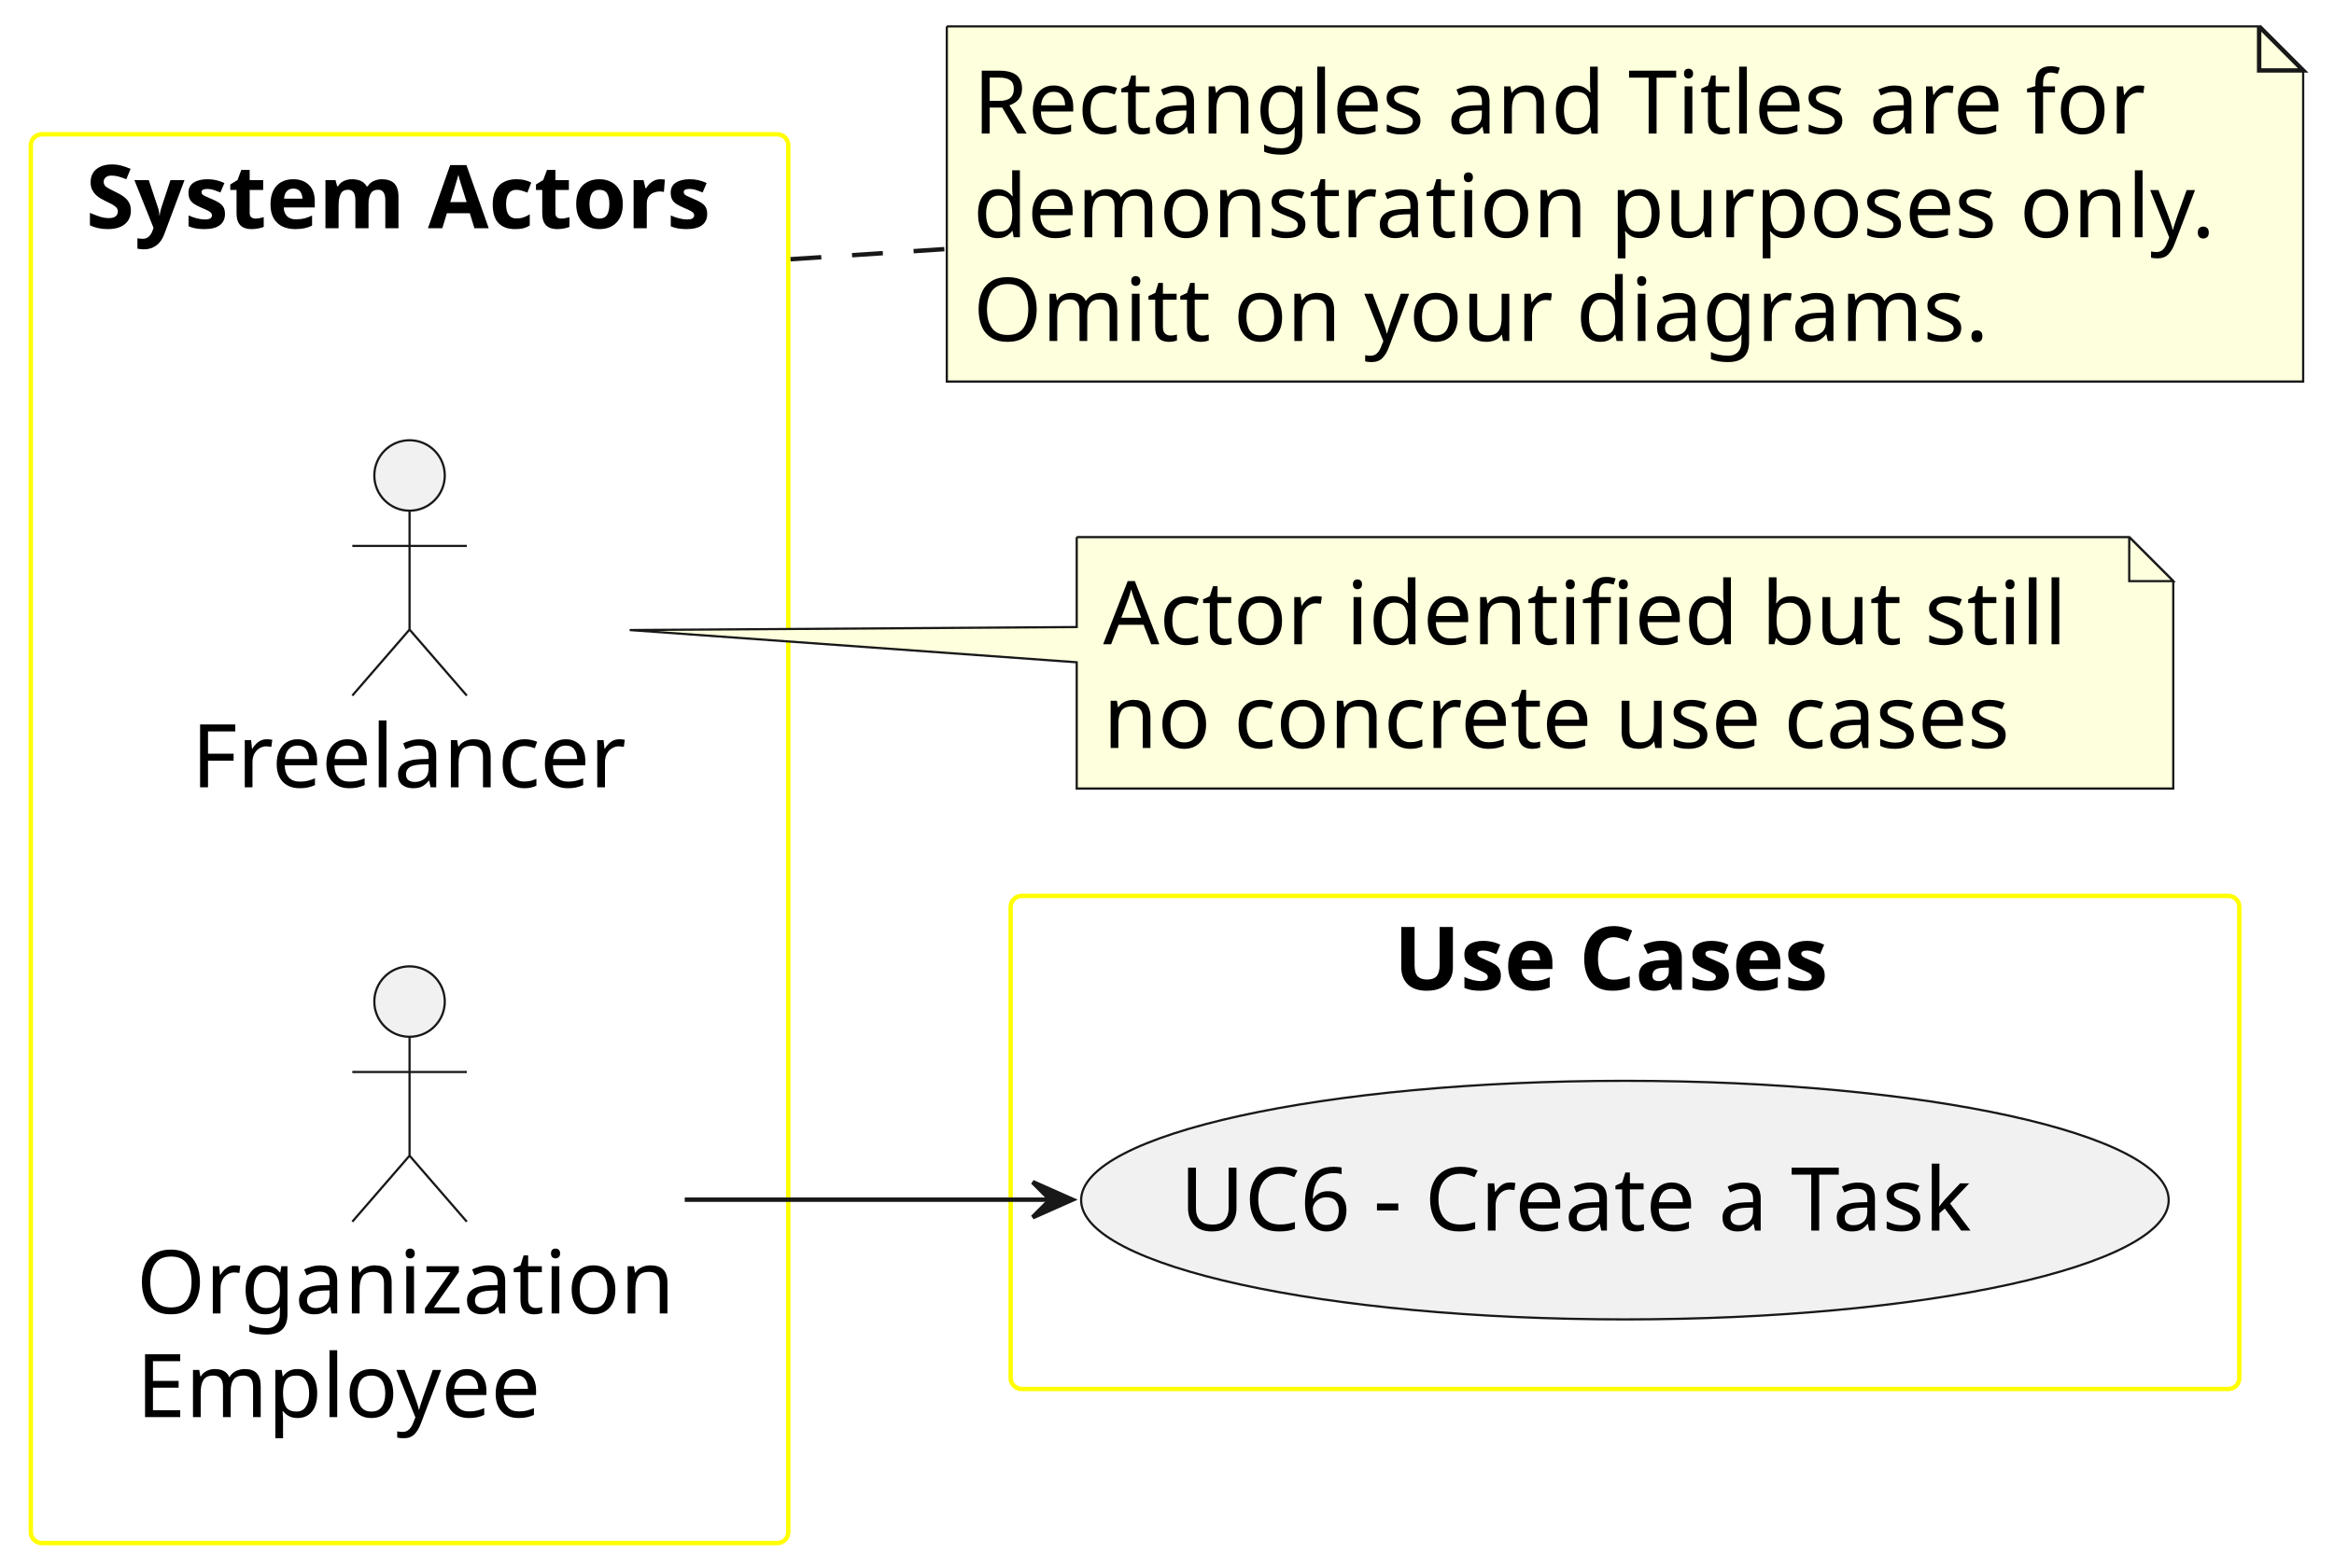
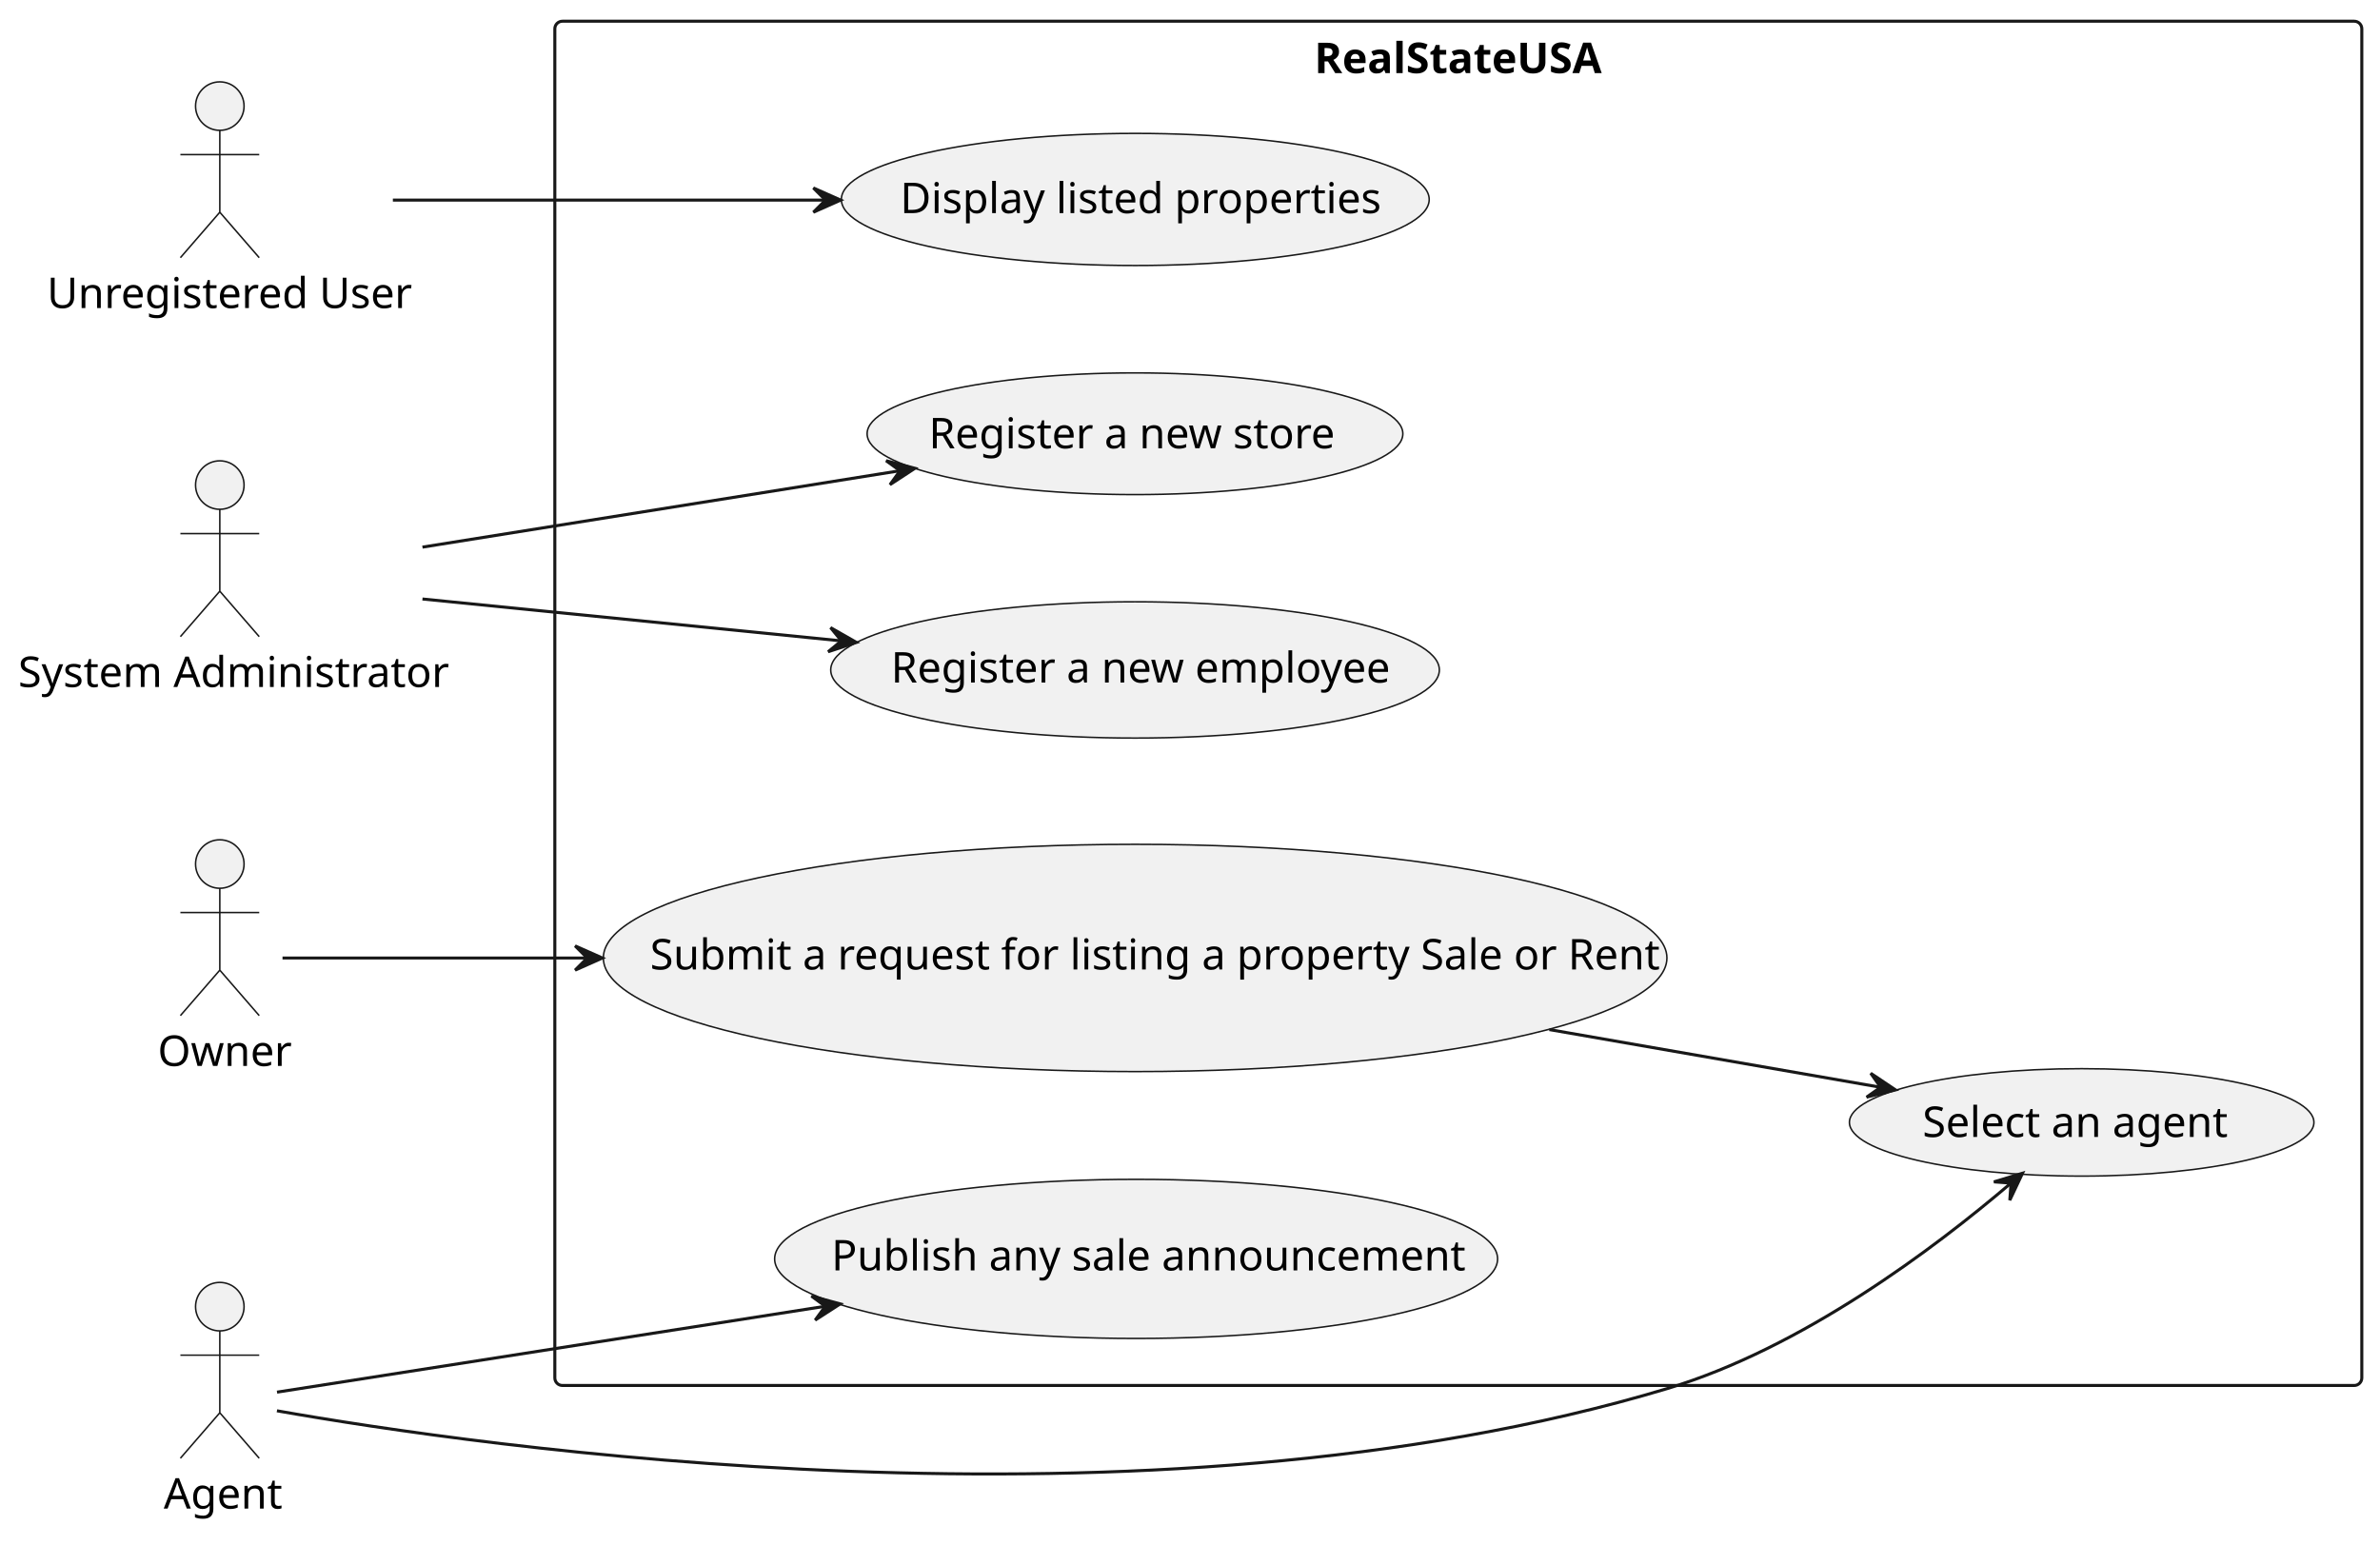
- <svg xmlns="http://www.w3.org/2000/svg" contentStyleType="text/css" height="356px" preserveAspectRatio="none" style="width:530px;height:356px;background:#FFFFFF;" version="1.1" viewBox="0 0 530 356" width="530px" zoomAndPan="magnify">
+ <svg xmlns="http://www.w3.org/2000/svg" contentStyleType="text/css" height="516px" preserveAspectRatio="none" style="width:785px;height:516px;background:#FFFFFF;" version="1.1" viewBox="0 0 785 516" width="785px" zoomAndPan="magnify">
  <defs />
  <g>
-     <g id="cluster_actors">
-       <rect fill="none" height="320" rx="2.5" ry="2.5" style="stroke:#FFFF00;stroke-width:1.0;" width="172" x="7" y="30.5" />
-       <text fill="#000000" font-family="sans-serif" font-size="20" font-weight="bold" lengthAdjust="spacing" textLength="147" x="19.5" y="51.836">System Actors</text>
+     <g id="cluster_usecases">
+       <rect fill="none" height="450" rx="2.5" ry="2.5" style="stroke:#181818;stroke-width:1.0;" width="596" x="183" y="7" />
+       <text fill="#000000" font-family="sans-serif" font-size="14" font-weight="bold" lengthAdjust="spacing" textLength="95" x="433.5" y="24.107">RealStateUSA</text>
    </g>
-     <g id="cluster_usecases">
-       <rect fill="none" height="112" rx="2.5" ry="2.5" style="stroke:#FFFF00;stroke-width:1.0;" width="279" x="229.5" y="203.5" />
-       <text fill="#000000" font-family="sans-serif" font-size="20" font-weight="bold" lengthAdjust="spacing" textLength="105" x="316.5" y="224.836">Use Cases</text>
+     <g id="elem_Display listed properties">
+       <ellipse cx="374.449" cy="65.79" fill="#F1F1F1" rx="96.949" ry="21.79" style="stroke:#181818;stroke-width:0.5;" />
+       <text fill="#000000" font-family="sans-serif" font-size="14" lengthAdjust="spacing" textLength="151" x="296.901" y="70.304">Display listed properties</text>
    </g>
-     <g id="elem_Freelancer">
-       <ellipse cx="93" cy="108" fill="#F1F1F1" rx="8" ry="8" style="stroke:#181818;stroke-width:0.5;" />
-       <path d="M93,116 L93,143 M80,124 L106,124 M93,143 L80,158 M93,143 L106,158 " fill="none" style="stroke:#181818;stroke-width:0.5;" />
-       <text fill="#000000" font-family="sans-serif" font-size="20" lengthAdjust="spacing" textLength="99" x="43.5" y="178.836">Freelancer</text>
+     <g id="elem_Publish any sale announcement">
+       <ellipse cx="374.73" cy="415.246" fill="#F1F1F1" rx="119.23" ry="26.246" style="stroke:#181818;stroke-width:0.5;" />
+       <text fill="#000000" font-family="sans-serif" font-size="14" lengthAdjust="spacing" textLength="201" x="274.23" y="419.043">Publish any sale announcement</text>
    </g>
-     <g id="elem_Employee">
-       <ellipse cx="93" cy="227.5" fill="#F1F1F1" rx="8" ry="8" style="stroke:#181818;stroke-width:0.5;" />
-       <path d="M93,235.5 L93,262.5 M80,243.5 L106,243.5 M93,262.5 L80,277.5 M93,262.5 L106,277.5 " fill="none" style="stroke:#181818;stroke-width:0.5;" />
-       <text fill="#000000" font-family="sans-serif" font-size="20" lengthAdjust="spacing" textLength="124" x="31" y="298.336">Organization</text>
-       <text fill="#000000" font-family="sans-serif" font-size="20" lengthAdjust="spacing" textLength="93" x="31" y="321.891">Employee</text>
+     <g id="elem_Register a new employee">
+       <ellipse cx="374.374" cy="220.975" fill="#F1F1F1" rx="100.374" ry="22.475" style="stroke:#181818;stroke-width:0.5;" />
+       <text fill="#000000" font-family="sans-serif" font-size="14" lengthAdjust="spacing" textLength="159" x="293.878" y="225.138">Register a new employee</text>
    </g>
-     <g id="elem_UC6">
-       <ellipse cx="368.98" cy="272.596" fill="#F1F1F1" rx="123.48" ry="27.096" style="stroke:#181818;stroke-width:0.5;" />
-       <text fill="#000000" font-family="sans-serif" font-size="20" lengthAdjust="spacing" textLength="196" x="267.98" y="279.514">UC6 - Create a Task</text>
+     <g id="elem_Register a new store">
+       <ellipse cx="374.353" cy="143.071" fill="#F1F1F1" rx="88.353" ry="20.071" style="stroke:#181818;stroke-width:0.5;" />
+       <text fill="#000000" font-family="sans-serif" font-size="14" lengthAdjust="spacing" textLength="130" x="306.353" y="147.874">Register a new store</text>
    </g>
-     <g id="elem_GMN5">
-       <path d="M244.5,122 L244.5,142.43 L142.99,143.11 L244.5,150.43 L244.5,179.109 A0,0 0 0 0 244.5,179.109 L493.5,179.109 A0,0 0 0 0 493.5,179.109 L493.5,132 L483.5,122 L244.5,122 A0,0 0 0 0 244.5,122 " fill="#FEFFDD" style="stroke:#181818;stroke-width:0.5;" />
-       <path d="M483.5,122 L483.5,132 L493.5,132 L483.5,122 " fill="#FEFFDD" style="stroke:#181818;stroke-width:0.5;" />
-       <text fill="#000000" font-family="sans-serif" font-size="20" lengthAdjust="spacing" textLength="228" x="250.5" y="146.336">Actor identified but still</text>
-       <text fill="#000000" font-family="sans-serif" font-size="20" lengthAdjust="spacing" textLength="208" x="250.5" y="169.891">no concrete use cases</text>
+     <g id="elem_Submit a request for listing a property Sale or Rent">
+       <ellipse cx="374.404" cy="315.981" fill="#F1F1F1" rx="175.404" ry="37.481" style="stroke:#181818;stroke-width:0.5;" />
+       <text fill="#000000" font-family="sans-serif" font-size="14" lengthAdjust="spacing" textLength="320" x="214.404" y="319.778">Submit a request for listing a property Sale or Rent</text>
    </g>
-     <g id="elem_GMN11">
-       <path d="M215,6 L215,86.664 L523,86.664 L523,16 L513,6 L215,6 " fill="#FEFFDD" style="stroke:#181818;stroke-width:0.5;" />
-       <path d="M513,6 L513,16 L523,16 L513,6 " fill="#FEFFDD" style="stroke:#181818;stroke-width:1.0;" />
-       <text fill="#000000" font-family="sans-serif" font-size="20" lengthAdjust="spacing" textLength="273" x="221" y="30.336">Rectangles and Titles are for</text>
-       <text fill="#000000" font-family="sans-serif" font-size="20" lengthAdjust="spacing" textLength="287" x="221" y="53.891">demonstration purposes only.</text>
-       <text fill="#000000" font-family="sans-serif" font-size="20" lengthAdjust="spacing" textLength="235" x="221" y="77.445">Omitt on your diagrams.</text>
+     <g id="elem_Select an agent">
+       <ellipse cx="686.603" cy="370.221" fill="#F1F1F1" rx="76.603" ry="17.721" style="stroke:#181818;stroke-width:0.5;" />
+       <text fill="#000000" font-family="sans-serif" font-size="14" lengthAdjust="spacing" textLength="99" x="634.103" y="375.024">Select an agent</text>
    </g>
-     <g id="link_Employee_UC6">
-       <path d="M155.49,272.5 C180.24,272.5 209.77,272.5 238.82,272.5 " fill="none" id="Employee-to-UC6" style="stroke:#181818;stroke-width:1.0;" />
-       <polygon fill="#181818" points="243.5,272.5,234.5,268.5,238.5,272.5,234.5,276.5,243.5,272.5" style="stroke:#181818;stroke-width:1.0;" />
+     <g id="elem_Unregistered User">
+       <ellipse cx="72.5" cy="35" fill="#F1F1F1" rx="8" ry="8" style="stroke:#181818;stroke-width:0.5;" />
+       <path d="M72.5,43 L72.5,70 M59.5,51 L85.5,51 M72.5,70 L59.5,85 M72.5,70 L85.5,85 " fill="none" style="stroke:#181818;stroke-width:0.5;" />
+       <text fill="#000000" font-family="sans-serif" font-size="14" lengthAdjust="spacing" textLength="114" x="15.5" y="101.607">Unregistered User</text>
    </g>
-     <g id="link_actors_GMN11">
-       <path d="M179.514,58.884 C179.966,58.854 180.42,58.824 180.874,58.795 C184.508,58.556 188.197,58.313 191.928,58.068 C199.389,57.578 207.02,57.076 214.72,56.57 " fill="none" id="actors-GMN11" style="stroke:#181818;stroke-width:1.0;stroke-dasharray:7.0,7.0;" />
+     <g id="elem_Agent">
+       <ellipse cx="72.5" cy="431" fill="#F1F1F1" rx="8" ry="8" style="stroke:#181818;stroke-width:0.5;" />
+       <path d="M72.5,439 L72.5,466 M59.5,447 L85.5,447 M72.5,466 L59.5,481 M72.5,466 L85.5,481 " fill="none" style="stroke:#181818;stroke-width:0.5;" />
+       <text fill="#000000" font-family="sans-serif" font-size="14" lengthAdjust="spacing" textLength="37" x="54" y="497.607">Agent</text>
+     </g>
+     <g id="elem_System Administrator">
+       <ellipse cx="72.5" cy="160" fill="#F1F1F1" rx="8" ry="8" style="stroke:#181818;stroke-width:0.5;" />
+       <path d="M72.5,168 L72.5,195 M59.5,176 L85.5,176 M72.5,195 L59.5,210 M72.5,195 L85.5,210 " fill="none" style="stroke:#181818;stroke-width:0.5;" />
+       <text fill="#000000" font-family="sans-serif" font-size="14" lengthAdjust="spacing" textLength="133" x="6" y="226.607">System Administrator</text>
+     </g>
+     <g id="elem_Owner">
+       <ellipse cx="72.5" cy="285" fill="#F1F1F1" rx="8" ry="8" style="stroke:#181818;stroke-width:0.5;" />
+       <path d="M72.5,293 L72.5,320 M59.5,301 L85.5,301 M72.5,320 L59.5,335 M72.5,320 L85.5,335 " fill="none" style="stroke:#181818;stroke-width:0.5;" />
+       <text fill="#000000" font-family="sans-serif" font-size="14" lengthAdjust="spacing" textLength="41" x="52" y="351.607">Owner</text>
+     </g>
+     <g id="link_Agent_Publish any sale announcement">
+       <path d="M91.37,459.2 C126.34,453.72 206.18,441.21 272.03,430.9 " fill="none" id="Agent-to-Publish any sale announcement" style="stroke:#181818;stroke-width:1.0;" />
+       <polygon fill="#181818" points="277.15,430.09,267.641,427.526,272.21,430.861,268.875,435.43,277.15,430.09" style="stroke:#181818;stroke-width:1.0;" />
+     </g>
+     <g id="link_Unregistered User_Display listed properties">
+       <path d="M129.58,66 C169.58,66 224.51,66 272.11,66 " fill="none" id="Unregistered User-to-Display listed properties" style="stroke:#181818;stroke-width:1.0;" />
+       <polygon fill="#181818" points="277.28,66,268.28,62,272.28,66,268.28,70,277.28,66" style="stroke:#181818;stroke-width:1.0;" />
+     </g>
+     <g id="link_System Administrator_Register a new employee">
+       <path d="M139.34,197.58 C179.78,201.63 232.28,206.88 277.33,211.38 " fill="none" id="System Administrator-to-Register a new employee" style="stroke:#181818;stroke-width:1.0;" />
+       <polygon fill="#181818" points="282.5,211.9,273.945,207.019,277.525,211.4,273.145,214.979,282.5,211.9" style="stroke:#181818;stroke-width:1.0;" />
+     </g>
+     <g id="link_System Administrator_Register a new store">
+       <path d="M139.34,180.47 C185.78,173.04 248.13,163.06 296.82,155.27 " fill="none" id="System Administrator-to-Register a new store" style="stroke:#181818;stroke-width:1.0;" />
+       <polygon fill="#181818" points="301.79,154.47,292.265,151.964,296.855,155.271,293.547,159.86,301.79,154.47" style="stroke:#181818;stroke-width:1.0;" />
+     </g>
+     <g id="link_Owner_Submit a request for listing a property Sale or Rent">
+       <path d="M93.18,316 C115.02,316 152.56,316 193.2,316 " fill="none" id="Owner-to-Submit a request for listing a property Sale or Rent" style="stroke:#181818;stroke-width:1.0;" />
+       <polygon fill="#181818" points="198.69,316,189.69,312,193.69,316,189.69,320,198.69,316" style="stroke:#181818;stroke-width:1.0;" />
+     </g>
+     <g id="link_Submit a request for listing a property Sale or Rent_Select an agent">
+       <path d="M511.02,339.61 C548.91,346.21 588.38,353.08 620.17,358.62 " fill="none" id="Submit a request for listing a property Sale or Rent-to-Select an agent" style="stroke:#181818;stroke-width:1.0;" />
+       <polygon fill="#181818" points="625.21,359.5,617.029,354.017,620.284,358.643,615.658,361.899,625.21,359.5" style="stroke:#181818;stroke-width:1.0;" />
+     </g>
+     <g id="link_Agent_Select an agent">
+       <path d="M91.34,465.35 C155.25,476.63 378.09,509.71 550,458 C594.36,444.66 637.89,411.9 663.18,390.34 " fill="none" id="Agent-to-Select an agent" style="stroke:#181818;stroke-width:1.0;" />
+       <polygon fill="#181818" points="667.09,386.98,657.665,389.838,663.307,390.249,662.896,395.891,667.09,386.98" style="stroke:#181818;stroke-width:1.0;" />
    </g>
  </g>
</svg>
